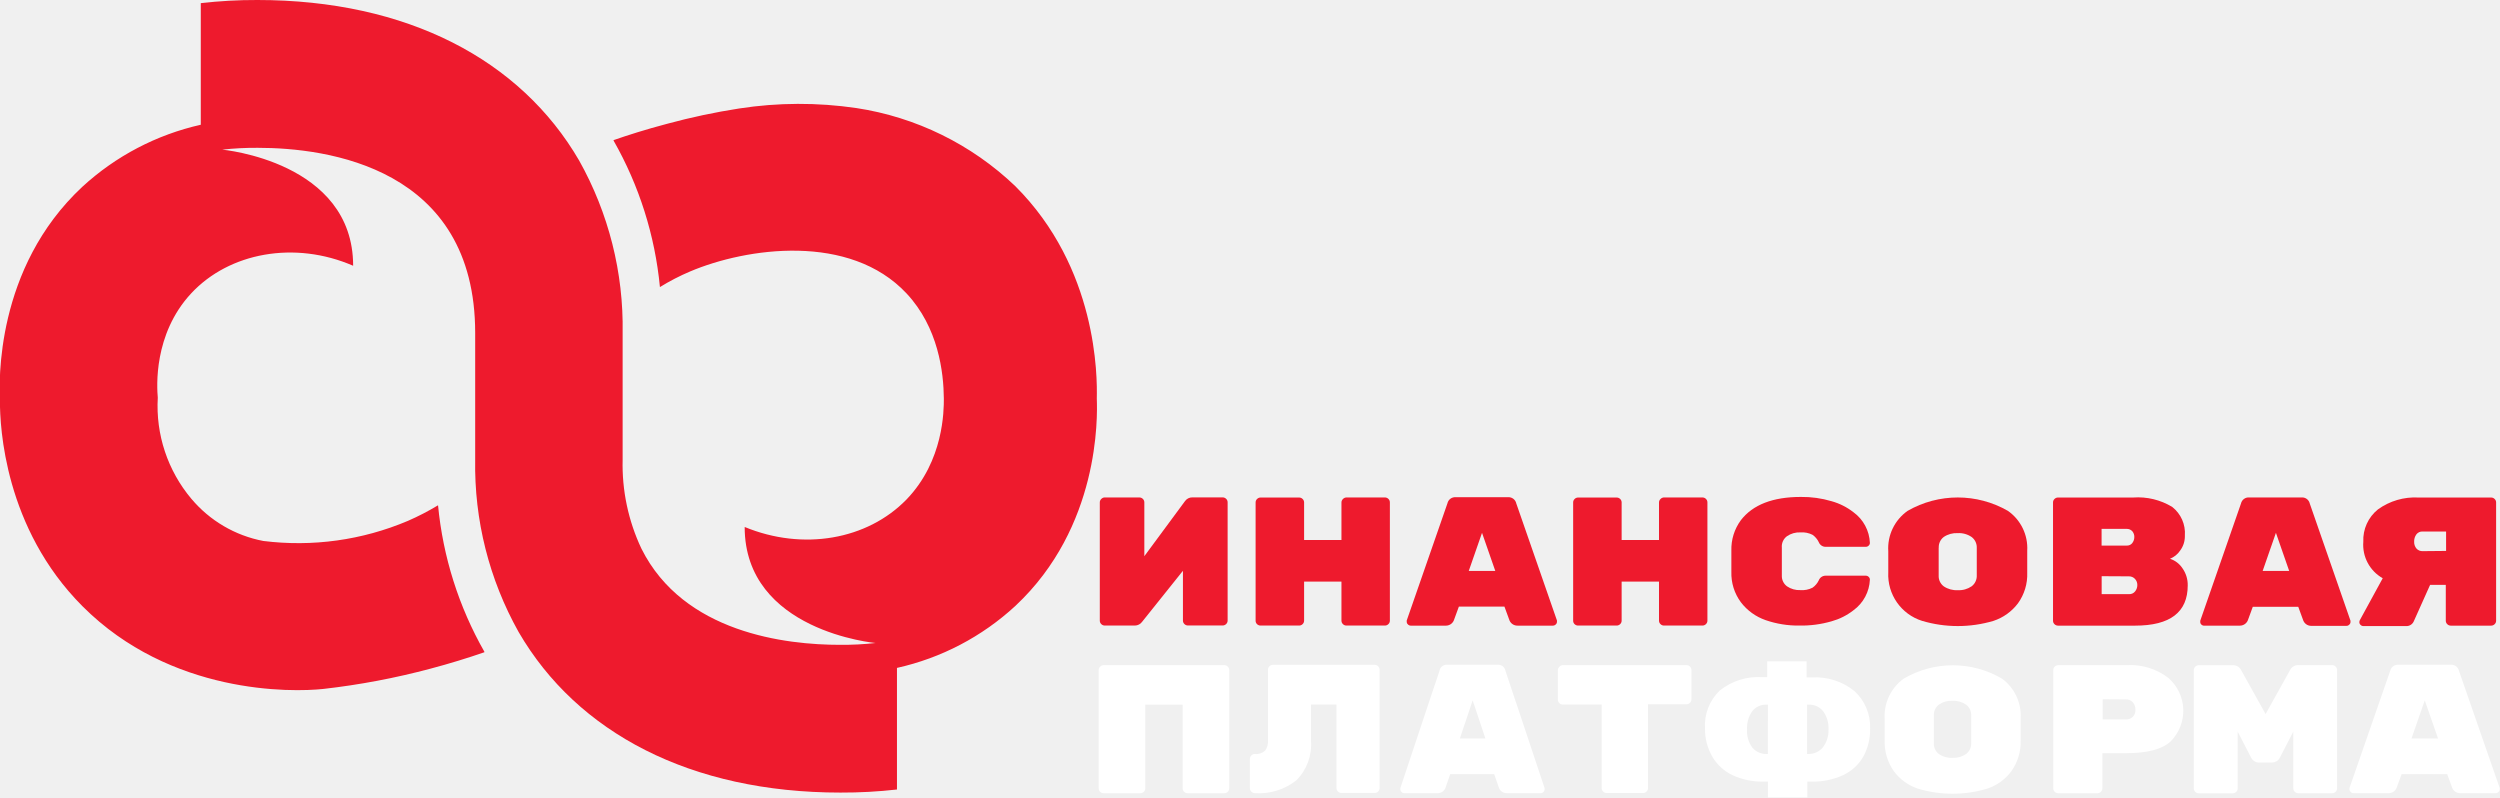
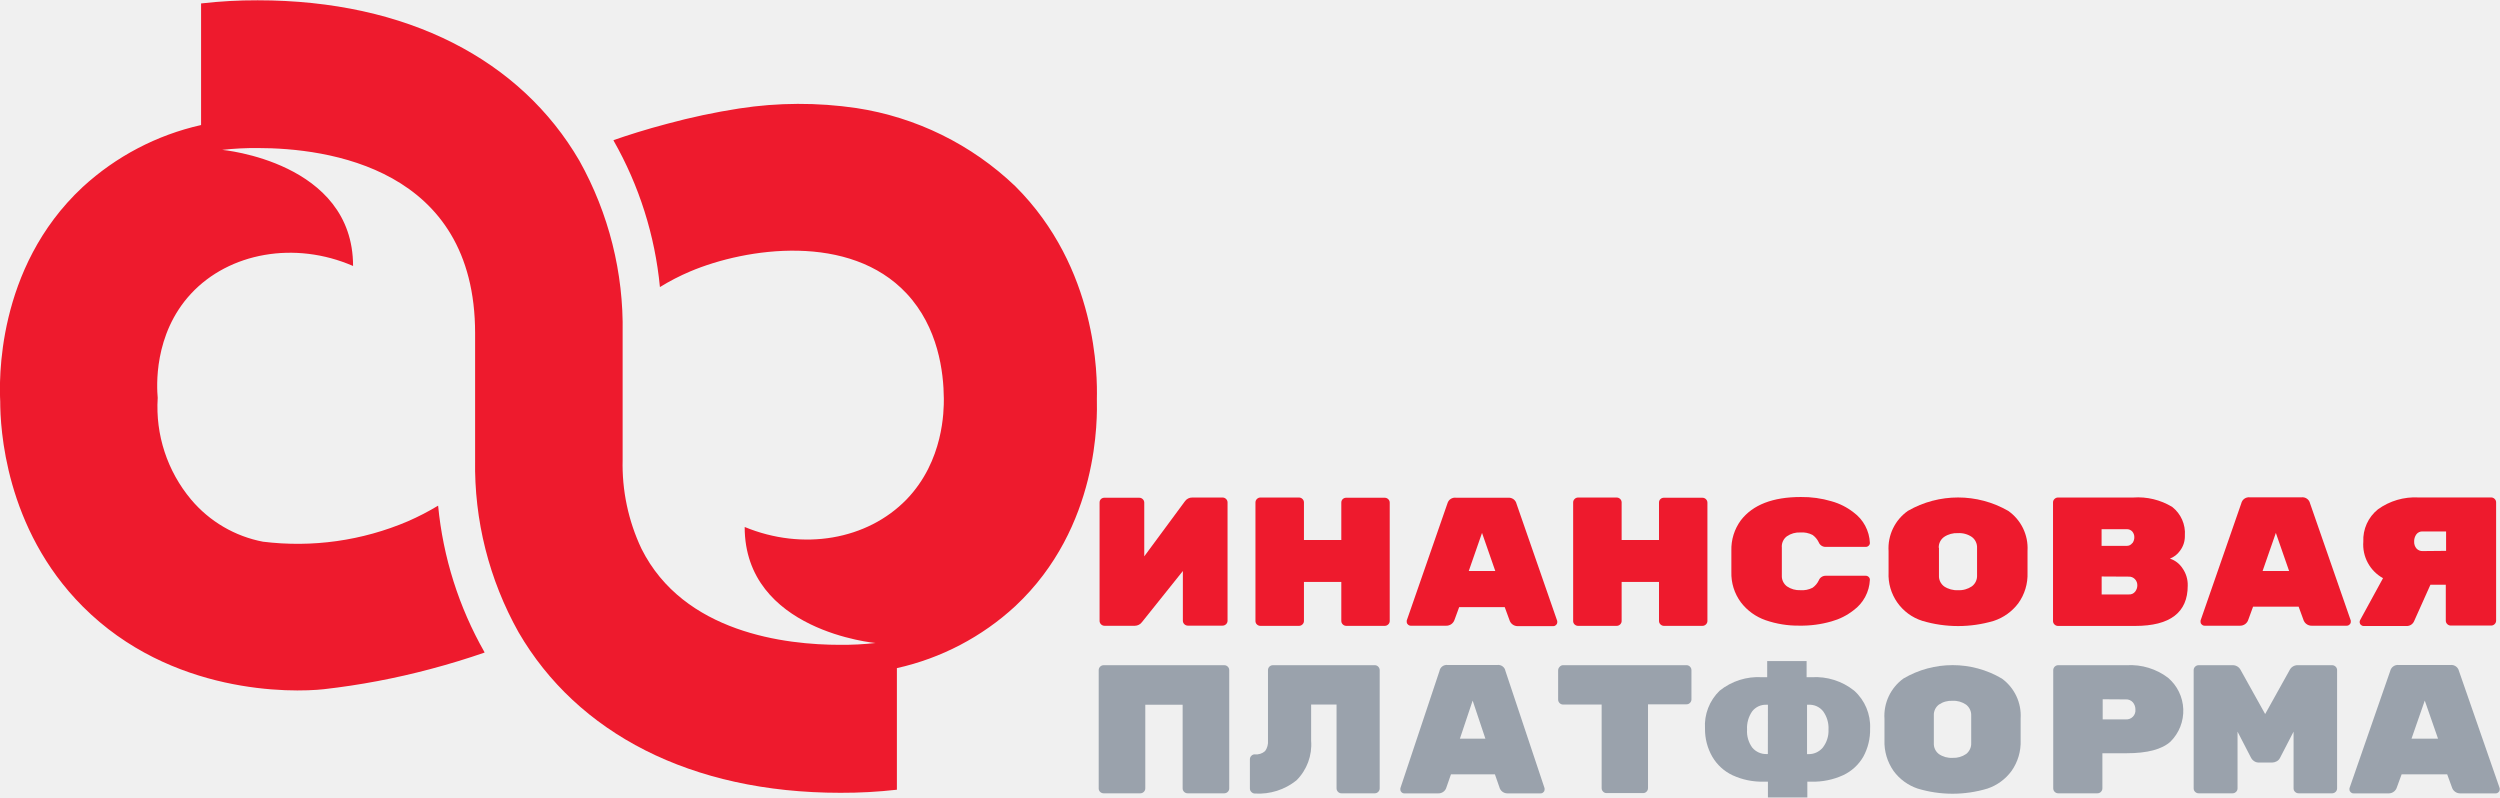
<svg xmlns="http://www.w3.org/2000/svg" width="341.29" height="108.87">
  <defs>
-     <style>.cls-1{fill:#fff;}.cls-2{fill:#ee1a2d;}</style>
+     <style>.cls-1{fill:#9aa2ac;}.cls-2{fill:#ee1a2d;}</style>
  </defs>
  <g>
    <rect fill="none" id="canvas_background" height="402" width="582" y="-1" x="-1" />
  </g>
  <g>
-     <path id="svg_1" d="m150.66,90.8l16.47,0a0.67,0.67 0 0 1 0.48,0.2a0.64,0.64 0 0 1 0.2,0.47l0,16.15a0.64,0.64 0 0 1 -0.2,0.47a0.67,0.67 0 0 1 -0.48,0.2l-5,0a0.67,0.67 0 0 1 -0.48,-0.2a0.64,0.64 0 0 1 -0.2,-0.47l0,-11.42l-5.1,0l0,11.42a0.64,0.64 0 0 1 -0.2,0.47a0.67,0.67 0 0 1 -0.48,0.2l-5,0a0.69,0.69 0 0 1 -0.48,-0.19a0.63,0.63 0 0 1 -0.2,-0.49l0,-16.13a0.64,0.64 0 0 1 0.2,-0.47a0.67,0.67 0 0 1 0.47,-0.21z" class="cls-1" />
-     <path id="svg_2" d="m171.32,108.28a0.67,0.67 0 0 1 -0.48,-0.2a0.64,0.64 0 0 1 -0.21,-0.48l0,-4a0.66,0.66 0 0 1 0.2,-0.47a0.63,0.63 0 0 1 0.46,-0.2a1.81,1.81 0 0 0 1.42,-0.45a2.17,2.17 0 0 0 0.39,-1.44l0,-9.62a0.67,0.67 0 0 1 0.66,-0.66l13.92,0a0.63,0.63 0 0 1 0.46,0.2a0.66,0.66 0 0 1 0.2,0.47l0,16.15a0.65,0.65 0 0 1 -0.2,0.47a0.63,0.63 0 0 1 -0.46,0.2l-4.56,0a0.63,0.63 0 0 1 -0.47,-0.2a0.65,0.65 0 0 1 -0.2,-0.47l0,-11.4l-3.48,0l0,4.93a6.88,6.88 0 0 1 -2,5.42a8.23,8.23 0 0 1 -5.65,1.75z" class="cls-1" />
-     <path id="svg_3" d="m196.34,108.28l-4.63,0a0.51,0.51 0 0 1 -0.38,-0.16a0.46,0.46 0 0 1 -0.16,-0.31a0.77,0.77 0 0 1 0,-0.23l5.34,-16a1,1 0 0 1 1.1,-0.83l6.81,0a1,1 0 0 1 1.1,0.83l5.34,16a0.77,0.77 0 0 1 0,0.23a0.46,0.46 0 0 1 -0.16,0.31a0.51,0.51 0 0 1 -0.38,0.16l-4.63,0a1.13,1.13 0 0 1 -1.1,-0.85l-0.61,-1.75l-6,0l-0.61,1.75a1.13,1.13 0 0 1 -1.03,0.85zm6.44,-7.47l-1.74,-5.2l-1.74,5.2l3.48,0z" class="cls-1" />
-     <path id="svg_4" d="m213.34,90.8l16.91,0a0.63,0.63 0 0 1 0.46,0.2a0.66,0.66 0 0 1 0.2,0.47l0,4a0.65,0.65 0 0 1 -0.2,0.47a0.63,0.63 0 0 1 -0.46,0.2l-5.27,0l0,11.45a0.65,0.65 0 0 1 -0.2,0.47a0.63,0.63 0 0 1 -0.47,0.2l-5,0a0.63,0.63 0 0 1 -0.46,-0.2a0.65,0.65 0 0 1 -0.2,-0.47l0,-11.41l-5.31,0a0.63,0.63 0 0 1 -0.47,-0.2a0.65,0.65 0 0 1 -0.2,-0.47l0,-4a0.66,0.66 0 0 1 0.2,-0.47a0.63,0.63 0 0 1 0.47,-0.24z" class="cls-1" />
-     <path id="svg_5" d="m255.3,99.45a7.62,7.62 0 0 1 -0.94,3.86a6.21,6.21 0 0 1 -2.75,2.51a9.78,9.78 0 0 1 -4.32,0.88l-0.56,0l0,2.16l-5.38,0l0,-2.16l-0.56,0a9.58,9.58 0 0 1 -4.28,-0.88a6.32,6.32 0 0 1 -2.75,-2.52a7.51,7.51 0 0 1 -1,-3.84a6.6,6.6 0 0 1 2,-5.18a8.41,8.41 0 0 1 5.81,-1.84l0.68,0l0,-2.16l5.38,0l0,2.2l0.7,0a8.44,8.44 0 0 1 5.8,1.84a6.57,6.57 0 0 1 2.17,5.13zm-13.95,-3.25l-0.2,0a2.34,2.34 0 0 0 -1.95,0.9a4,4 0 0 0 -0.7,2.5a3.75,3.75 0 0 0 0.72,2.46a2.47,2.47 0 0 0 2,0.87l0.12,0l0.01,-6.73zm8.27,3.39a3.91,3.91 0 0 0 -0.72,-2.48a2.36,2.36 0 0 0 -2,-0.91l-0.21,0l0,6.73l0.14,0a2.48,2.48 0 0 0 2,-0.88a3.74,3.74 0 0 0 0.79,-2.45l0,-0.01z" class="cls-1" />
-     <path id="svg_6" d="m275.85,98.07l0,3a6.84,6.84 0 0 1 -1.25,4.19a6.75,6.75 0 0 1 -3.27,2.39a16.48,16.48 0 0 1 -9.55,0a6.75,6.75 0 0 1 -3.24,-2.37a6.91,6.91 0 0 1 -1.25,-4.24l0,-2.88a6.3,6.3 0 0 1 2.59,-5.51a13.24,13.24 0 0 1 13.43,0a6.25,6.25 0 0 1 2.54,5.42zm-11.85,-0.4l0,3.78a1.75,1.75 0 0 0 0.69,1.49a3,3 0 0 0 1.86,0.52a3,3 0 0 0 1.86,-0.53a1.79,1.79 0 0 0 0.69,-1.5l0,-3.73a1.79,1.79 0 0 0 -0.69,-1.5a3,3 0 0 0 -1.86,-0.53a3,3 0 0 0 -1.86,0.52a1.75,1.75 0 0 0 -0.69,1.47l0,0.01z" class="cls-1" />
-     <path id="svg_7" d="m281,90.8l9.35,0a8.53,8.53 0 0 1 5.63,1.72a5.93,5.93 0 0 1 0.33,8.71q-1.75,1.59 -6,1.59l-3.3,0l0,4.8a0.68,0.68 0 0 1 -0.67,0.67l-5.37,0a0.68,0.68 0 0 1 -0.67,-0.67l0,-16.14a0.68,0.68 0 0 1 0.67,-0.67l0.03,-0.01zm6.05,4.66l0,2.75l3.17,0a1.23,1.23 0 0 0 1.3,-1.33a1.5,1.5 0 0 0 -0.35,-1a1.2,1.2 0 0 0 -1,-0.4l-3.12,-0.02z" class="cls-1" />
-     <path id="svg_8" d="m313.7,90.8l4.67,0a0.67,0.67 0 0 1 0.48,0.2a0.64,0.64 0 0 1 0.2,0.47l0,16.15a0.64,0.64 0 0 1 -0.2,0.47a0.67,0.67 0 0 1 -0.48,0.2l-4.62,0a0.67,0.67 0 0 1 -0.48,-0.2a0.64,0.64 0 0 1 -0.2,-0.47l0,-7.74l-1.86,3.6a1.06,1.06 0 0 1 -0.46,0.46a1.29,1.29 0 0 1 -0.61,0.16l-1.73,0a1.11,1.11 0 0 1 -0.71,-0.22a1.19,1.19 0 0 1 -0.36,-0.4l-1.86,-3.6l0,7.75a0.64,0.64 0 0 1 -0.2,0.47a0.67,0.67 0 0 1 -0.48,0.2l-4.62,0a0.67,0.67 0 0 1 -0.49,-0.2a0.64,0.64 0 0 1 -0.2,-0.47l0,-16.15a0.64,0.64 0 0 1 0.2,-0.47a0.67,0.67 0 0 1 0.49,-0.2l4.67,0a1.2,1.2 0 0 1 1.1,0.67l3.34,6l3.34,-6a1.2,1.2 0 0 1 1.07,-0.68z" class="cls-1" />
-     <path id="svg_9" d="m326.12,108.28l-4.82,0a0.54,0.54 0 0 1 -0.39,-0.16a0.45,0.45 0 0 1 -0.17,-0.31a0.73,0.73 0 0 1 0,-0.23l5.56,-16a1.07,1.07 0 0 1 1.15,-0.83l7.09,0a1.07,1.07 0 0 1 1.15,0.83l5.56,16a0.76,0.76 0 0 1 0,0.23a0.46,0.46 0 0 1 -0.17,0.31a0.54,0.54 0 0 1 -0.39,0.16l-4.82,0a1.17,1.17 0 0 1 -1.15,-0.85l-0.64,-1.75l-6.22,0l-0.64,1.75a1.17,1.17 0 0 1 -1.1,0.85zm6.71,-7.47l-1.81,-5.2l-1.81,5.2l3.62,0z" class="cls-1" />
-     <path id="svg_10" d="m150.76,67.91l4.78,0a0.67,0.67 0 0 1 0.48,0.2a0.64,0.64 0 0 1 0.2,0.47l0,7.35l5.56,-7.53a1.2,1.2 0 0 1 1,-0.5l4.13,0a0.67,0.67 0 0 1 0.48,0.2a0.64,0.64 0 0 1 0.2,0.47l0,16.15a0.64,0.64 0 0 1 -0.2,0.47a0.67,0.67 0 0 1 -0.48,0.2l-4.74,0a0.67,0.67 0 0 1 -0.48,-0.2a0.64,0.64 0 0 1 -0.2,-0.47l0,-6.8l-5.56,6.95a1.24,1.24 0 0 1 -1,0.53l-4.11,0a0.67,0.67 0 0 1 -0.48,-0.2a0.64,0.64 0 0 1 -0.2,-0.47l0,-16.14a0.64,0.64 0 0 1 0.2,-0.47a0.67,0.67 0 0 1 0.42,-0.21z" class="cls-2" />
-     <path id="svg_11" d="m183.81,67.91l5.25,0a0.67,0.67 0 0 1 0.48,0.2a0.64,0.64 0 0 1 0.2,0.47l0,16.15a0.64,0.64 0 0 1 -0.2,0.47a0.67,0.67 0 0 1 -0.48,0.2l-5.25,0a0.67,0.67 0 0 1 -0.48,-0.2a0.64,0.64 0 0 1 -0.2,-0.47l0,-5.33l-5.1,0l0,5.33a0.64,0.64 0 0 1 -0.2,0.47a0.67,0.67 0 0 1 -0.49,0.2l-5.25,0a0.69,0.69 0 0 1 -0.48,-0.19a0.63,0.63 0 0 1 -0.2,-0.49l0,-16.13a0.64,0.64 0 0 1 0.2,-0.47a0.67,0.67 0 0 1 0.48,-0.2l5.25,0a0.67,0.67 0 0 1 0.49,0.2a0.64,0.64 0 0 1 0.2,0.47l0,5.13l5.1,0l0,-5.12a0.64,0.64 0 0 1 0.2,-0.47a0.67,0.67 0 0 1 0.48,-0.22z" class="cls-2" />
-     <path id="svg_12" d="m197.42,85.41l-4.82,0a0.54,0.54 0 0 1 -0.39,-0.16a0.45,0.45 0 0 1 -0.17,-0.31a0.73,0.73 0 0 1 0,-0.23l5.56,-16a1.07,1.07 0 0 1 1.15,-0.83l7.09,0a1.07,1.07 0 0 1 1.15,0.83l5.56,16a0.76,0.76 0 0 1 0,0.23a0.46,0.46 0 0 1 -0.17,0.31a0.54,0.54 0 0 1 -0.39,0.16l-4.82,0a1.17,1.17 0 0 1 -1.15,-0.85l-0.64,-1.75l-6.22,0l-0.64,1.75a1.17,1.17 0 0 1 -1.1,0.85zm6.71,-7.47l-1.81,-5.2l-1.81,5.2l3.62,0z" class="cls-2" />
-     <path id="svg_13" d="m227.16,67.91l5.25,0a0.67,0.67 0 0 1 0.48,0.2a0.64,0.64 0 0 1 0.2,0.47l0,16.15a0.64,0.64 0 0 1 -0.2,0.47a0.67,0.67 0 0 1 -0.48,0.2l-5.25,0a0.67,0.67 0 0 1 -0.48,-0.2a0.64,0.64 0 0 1 -0.2,-0.47l0,-5.33l-5.1,0l0,5.33a0.64,0.64 0 0 1 -0.2,0.47a0.67,0.67 0 0 1 -0.49,0.2l-5.25,0a0.69,0.69 0 0 1 -0.48,-0.19a0.63,0.63 0 0 1 -0.2,-0.49l0,-16.13a0.64,0.64 0 0 1 0.2,-0.47a0.67,0.67 0 0 1 0.48,-0.2l5.25,0a0.67,0.67 0 0 1 0.49,0.2a0.64,0.64 0 0 1 0.2,0.47l0,5.13l5.1,0l0,-5.12a0.64,0.64 0 0 1 0.2,-0.47a0.67,0.67 0 0 1 0.48,-0.22z" class="cls-2" />
-     <path id="svg_14" d="m243.25,74.77l0,3.78a1.74,1.74 0 0 0 0.7,1.49a3,3 0 0 0 1.84,0.52a3.12,3.12 0 0 0 1.65,-0.33a2.58,2.58 0 0 0 0.85,-1a1,1 0 0 1 0.91,-0.64l5.51,0a0.55,0.55 0 0 1 0.39,0.16a0.51,0.51 0 0 1 0.17,0.38a5.45,5.45 0 0 1 -2.24,4.18a8.6,8.6 0 0 1 -3,1.51a14.87,14.87 0 0 1 -4.39,0.58a13.57,13.57 0 0 1 -4.6,-0.74a7.22,7.22 0 0 1 -3.38,-2.44a6.62,6.62 0 0 1 -1.3,-4.16l0,-2.88a6.67,6.67 0 0 1 1.3,-4.17q2.45,-3.17 8.19,-3.17a14.09,14.09 0 0 1 4.18,0.58a8.61,8.61 0 0 1 3,1.51a5.45,5.45 0 0 1 2.24,4.18a0.51,0.51 0 0 1 -0.17,0.38a0.55,0.55 0 0 1 -0.39,0.16l-5.51,0a1,1 0 0 1 -0.91,-0.64a2.58,2.58 0 0 0 -0.85,-1a3.13,3.13 0 0 0 -1.65,-0.33a3,3 0 0 0 -1.84,0.52a1.74,1.74 0 0 0 -0.7,1.57z" class="cls-2" />
-     <path id="svg_15" d="m276.75,75.18l0,3a6.74,6.74 0 0 1 -1.27,4.19a6.89,6.89 0 0 1 -3.34,2.39a17.13,17.13 0 0 1 -9.74,0a6.61,6.61 0 0 1 -4.62,-6.63l0,-2.88a6.25,6.25 0 0 1 2.64,-5.51a13.74,13.74 0 0 1 13.69,0a6.21,6.21 0 0 1 2.64,5.44zm-12.09,-0.4l0,3.78a1.74,1.74 0 0 0 0.7,1.49a3.12,3.12 0 0 0 1.9,0.52a3.07,3.07 0 0 0 1.9,-0.53a1.77,1.77 0 0 0 0.7,-1.5l0,-3.73a1.77,1.77 0 0 0 -0.7,-1.5a3.07,3.07 0 0 0 -1.9,-0.53a3.12,3.12 0 0 0 -1.9,0.52a1.74,1.74 0 0 0 -0.69,1.47l-0.01,0.01z" class="cls-2" />
-     <path id="svg_16" d="m298.66,79.91q0,5.5 -7.19,5.5l-10.51,0a0.67,0.67 0 0 1 -0.49,-0.2a0.64,0.64 0 0 1 -0.2,-0.47l0,-16.15a0.64,0.64 0 0 1 0.2,-0.47a0.67,0.67 0 0 1 0.49,-0.2l10.25,0a9,9 0 0 1 5.34,1.29a4.54,4.54 0 0 1 1.72,3.89l0,0.08a3.24,3.24 0 0 1 -0.66,2a3,3 0 0 1 -1.37,1.1a3.24,3.24 0 0 1 1.71,1.31a3.92,3.92 0 0 1 0.71,2.32zm-7.56,-5.79a1.33,1.33 0 0 0 0.27,-0.81a1.18,1.18 0 0 0 -0.27,-0.78a1,1 0 0 0 -0.78,-0.33l-3.42,0l0,2.28l3.42,0a0.91,0.91 0 0 0 0.78,-0.35l0,-0.01zm-4.19,4.54l0,2.45l3.7,0a1,1 0 0 0 0.88,-0.39a1.39,1.39 0 0 0 0.29,-0.86l0,0a1.19,1.19 0 0 0 -0.32,-0.83a1.1,1.1 0 0 0 -0.85,-0.35l-3.7,-0.02z" class="cls-2" />
-     <path id="svg_17" d="m305.8,85.41l-4.82,0a0.54,0.54 0 0 1 -0.44,-0.13a0.45,0.45 0 0 1 -0.17,-0.31a0.73,0.73 0 0 1 0,-0.23l5.56,-16a1.07,1.07 0 0 1 1.15,-0.83l7.09,0a1.07,1.07 0 0 1 1.15,0.83l5.56,16a0.76,0.76 0 0 1 0,0.23a0.46,0.46 0 0 1 -0.17,0.31a0.54,0.54 0 0 1 -0.39,0.16l-4.78,0a1.17,1.17 0 0 1 -1.15,-0.85l-0.64,-1.75l-6.21,0l-0.64,1.75a1.17,1.17 0 0 1 -1.1,0.82zm6.71,-7.47l-1.81,-5.2l-1.81,5.2l3.62,0z" class="cls-2" />
-     <path id="svg_18" d="m322.63,73.96a5.35,5.35 0 0 1 2,-4.42a8.64,8.64 0 0 1 5.53,-1.62l9.92,0a0.67,0.67 0 0 1 0.48,0.2a0.64,0.64 0 0 1 0.2,0.47l0,16.15a0.64,0.64 0 0 1 -0.2,0.47a0.67,0.67 0 0 1 -0.48,0.2l-5.51,0a0.67,0.67 0 0 1 -0.48,-0.2a0.64,0.64 0 0 1 -0.2,-0.47l0,-4.9l-2.14,0l-2.24,5a1.09,1.09 0 0 1 -1.07,0.63l-5.79,0a0.54,0.54 0 0 1 -0.39,-0.16a0.47,0.47 0 0 1 -0.17,-0.34a0.62,0.62 0 0 1 0.05,-0.28l3.14,-5.75a5.24,5.24 0 0 1 -2.65,-4.98zm11.3,1.25l0,-2.65l-3.19,0a1,1 0 0 0 -0.88,0.41a1.62,1.62 0 0 0 -0.29,1a1.36,1.36 0 0 0 0.31,0.91a1.07,1.07 0 0 0 0.87,0.36l3.18,-0.03z" class="cls-2" />
-     <path id="svg_19" d="m116.9,14.75a53.74,53.74 0 0 0 -16,0.06a90.78,90.78 0 0 0 -9.79,2.08c-3,0.79 -5.48,1.59 -7.35,2.24l0,0.06a50,50 0 0 1 6.33,20a30.35,30.35 0 0 1 4.12,-2.13c7.72,-3.27 21.8,-5.28 29.55,3c4.34,4.64 5.06,10.74 5.09,14.37c0,1.58 0,8.47 -5.09,13.75c-5.36,5.52 -14.15,7.05 -22.1,3.76l0,0c0,14.24 17.87,15.84 17.87,15.84a40.67,40.67 0 0 1 -4.84,0.25c-7.42,0 -21.37,-1.62 -27.12,-13.12a26.85,26.85 0 0 1 -2.57,-12.16c0,-1.88 0,-17.29 0,-17.29a46.52,46.52 0 0 0 -5.94,-23.55c-8,-13.76 -23.49,-21.91 -43.93,-21.91a66,66 0 0 0 -7.72,0.43l0,16.6a35.35,35.35 0 0 0 -16.17,8.47c-11.9,11.09 -11.37,26.73 -11.25,29.26c0,3.52 0.62,17.33 11.27,28c12.05,12.08 28.57,11.76 32.89,11.29a100.52,100.52 0 0 0 14.63,-2.77c2.61,-0.69 5.06,-1.45 7.35,-2.24l0,-0.06a50,50 0 0 1 -6.33,-20a35.31,35.31 0 0 1 -4.12,2.13a38.37,38.37 0 0 1 -19.74,2.74a17,17 0 0 1 -9.81,-5.75a19.67,19.67 0 0 1 -4.59,-13.82c-0.12,-1.36 -0.63,-8.65 4.56,-14.23s14.14,-7.23 22.11,-3.77c0,-14.24 -17.87,-15.85 -17.87,-15.85a41.14,41.14 0 0 1 4.84,-0.25c9.5,0 29.69,2.66 29.69,25.28l0,17.29a46.48,46.48 0 0 0 5.93,23.53c8,13.77 23.5,21.92 43.94,21.92a66.67,66.67 0 0 0 7.71,-0.42l0,-16.6a35.07,35.07 0 0 0 16.16,-8.46c11.53,-10.78 11.22,-25.79 11.12,-28.32c0.07,-3 0.1,-17.8 -11.14,-29a40.12,40.12 0 0 0 -21.69,-10.65z" class="cls-2" />
+     <path id="svg_1" d="m150.66,90.81l16.47,0a0.67,0.67 0 0 1 0.48,0.2a0.64,0.64 0 0 1 0.2,0.47l0,16.15a0.64,0.64 0 0 1 -0.2,0.47a0.67,0.67 0 0 1 -0.48,0.2l-5,0a0.67,0.67 0 0 1 -0.48,-0.2a0.64,0.64 0 0 1 -0.2,-0.47l0,-11.42l-5.1,0l0,11.42a0.64,0.64 0 0 1 -0.2,0.47a0.67,0.67 0 0 1 -0.48,0.2l-5,0a0.69,0.69 0 0 1 -0.48,-0.19a0.63,0.63 0 0 1 -0.2,-0.49l0,-16.14a0.64,0.64 0 0 1 0.2,-0.47a0.67,0.67 0 0 1 0.47,-0.2z" class="cls-1" />
+     <path id="svg_2" d="m171.32,108.33a0.67,0.67 0 0 1 -0.48,-0.2a0.64,0.64 0 0 1 -0.21,-0.48l0,-4a0.66,0.66 0 0 1 0.2,-0.47a0.63,0.63 0 0 1 0.46,-0.2a1.81,1.81 0 0 0 1.42,-0.45a2.17,2.17 0 0 0 0.39,-1.44l0,-9.62a0.67,0.67 0 0 1 0.66,-0.66l13.93,0a0.63,0.63 0 0 1 0.46,0.2a0.66,0.66 0 0 1 0.2,0.47l0,16.15a0.65,0.65 0 0 1 -0.2,0.47a0.63,0.63 0 0 1 -0.46,0.2l-4.56,0a0.63,0.63 0 0 1 -0.47,-0.2a0.65,0.65 0 0 1 -0.2,-0.47l0,-11.45l-3.47,0l0,4.93a6.88,6.88 0 0 1 -2,5.42a8.23,8.23 0 0 1 -5.67,1.8z" class="cls-1" />
+     <path id="svg_3" d="m196.34,108.31l-4.63,0a0.51,0.51 0 0 1 -0.38,-0.16a0.46,0.46 0 0 1 -0.16,-0.31a0.77,0.77 0 0 1 0,-0.23l5.34,-16a1,1 0 0 1 1.1,-0.83l6.81,0a1,1 0 0 1 1.1,0.83l5.34,16a0.77,0.77 0 0 1 0,0.23a0.46,0.46 0 0 1 -0.16,0.31a0.51,0.51 0 0 1 -0.38,0.16l-4.53,0a1.13,1.13 0 0 1 -1.1,-0.85l-0.61,-1.75l-6,0l-0.61,1.75a1.13,1.13 0 0 1 -1.13,0.85zm6.44,-7.47l-1.74,-5.2l-1.74,5.2l3.48,0z" class="cls-1" />
+     <path id="svg_4" d="m213.34,90.81l16.91,0a0.63,0.63 0 0 1 0.46,0.2a0.66,0.66 0 0 1 0.2,0.47l0,4a0.65,0.65 0 0 1 -0.2,0.47a0.63,0.63 0 0 1 -0.46,0.2l-5.27,0l0,11.45a0.65,0.65 0 0 1 -0.2,0.47a0.63,0.63 0 0 1 -0.47,0.2l-5,0a0.63,0.63 0 0 1 -0.46,-0.2a0.65,0.65 0 0 1 -0.2,-0.47l0,-11.42l-5.27,0a0.63,0.63 0 0 1 -0.47,-0.2a0.65,0.65 0 0 1 -0.2,-0.47l0,-4a0.66,0.66 0 0 1 0.2,-0.47a0.63,0.63 0 0 1 0.43,-0.23z" class="cls-1" />
+     <path id="svg_5" d="m255.3,99.46a7.62,7.62 0 0 1 -0.94,3.86a6.21,6.21 0 0 1 -2.75,2.51a9.78,9.78 0 0 1 -4.32,0.88l-0.56,0l0,2.16l-5.38,0l0,-2.16l-0.56,0a9.58,9.58 0 0 1 -4.28,-0.88a6.32,6.32 0 0 1 -2.75,-2.52a7.51,7.51 0 0 1 -1,-3.84a6.6,6.6 0 0 1 2,-5.18a8.41,8.41 0 0 1 5.81,-1.84l0.68,0l0,-2.2l5.38,0l0,2.2l0.7,0a8.44,8.44 0 0 1 5.8,1.84a6.57,6.57 0 0 1 2.17,5.17zm-13.95,-3.25l-0.2,0a2.34,2.34 0 0 0 -1.95,0.9a4,4 0 0 0 -0.7,2.5a3.75,3.75 0 0 0 0.72,2.46a2.47,2.47 0 0 0 2,0.87l0.12,0l0.01,-6.73zm8.27,3.39a3.91,3.91 0 0 0 -0.72,-2.48a2.36,2.36 0 0 0 -2,-0.91l-0.21,0l0,6.74l0.14,0a2.48,2.48 0 0 0 2,-0.88a3.74,3.74 0 0 0 0.79,-2.47z" class="cls-1" />
+     <path id="svg_6" d="m275.85,98.07l0,3a6.84,6.84 0 0 1 -1.25,4.19a6.75,6.75 0 0 1 -3.27,2.39a16.48,16.48 0 0 1 -9.55,0a6.75,6.75 0 0 1 -3.27,-2.39a6.91,6.91 0 0 1 -1.25,-4.24l0,-2.88a6.3,6.3 0 0 1 2.59,-5.51a13.24,13.24 0 0 1 13.43,0a6.25,6.25 0 0 1 2.57,5.44zm-11.85,-0.4l0,3.78a1.75,1.75 0 0 0 0.69,1.49a3,3 0 0 0 1.86,0.52a3,3 0 0 0 1.86,-0.53a1.79,1.79 0 0 0 0.69,-1.5l0,-3.73a1.79,1.79 0 0 0 -0.69,-1.5a3,3 0 0 0 -1.86,-0.53a3,3 0 0 0 -1.86,0.52a1.75,1.75 0 0 0 -0.69,1.48z" class="cls-1" />
+     <path id="svg_7" d="m281,90.81l9.35,0a8.53,8.53 0 0 1 5.63,1.72a5.93,5.93 0 0 1 0.33,8.71q-1.75,1.59 -6,1.59l-3.3,0l0,4.8a0.68,0.68 0 0 1 -0.67,0.67l-5.37,0a0.68,0.68 0 0 1 -0.67,-0.67l0,-16.15a0.68,0.68 0 0 1 0.67,-0.67l0.03,0zm6.05,4.65l0,2.75l3.17,0a1.23,1.23 0 0 0 1.3,-1.33a1.5,1.5 0 0 0 -0.35,-1a1.2,1.2 0 0 0 -1,-0.4l-3.12,-0.02z" class="cls-1" />
+     <path id="svg_8" d="m313.7,90.81l4.67,0a0.67,0.67 0 0 1 0.48,0.2a0.64,0.64 0 0 1 0.2,0.47l0,16.15a0.64,0.64 0 0 1 -0.2,0.47a0.67,0.67 0 0 1 -0.48,0.2l-4.58,0a0.67,0.67 0 0 1 -0.48,-0.2a0.64,0.64 0 0 1 -0.2,-0.47l0,-7.75l-1.86,3.6a1.06,1.06 0 0 1 -0.46,0.46a1.29,1.29 0 0 1 -0.61,0.16l-1.79,0a1.11,1.11 0 0 1 -0.71,-0.22a1.19,1.19 0 0 1 -0.36,-0.4l-1.86,-3.6l0,7.75a0.64,0.64 0 0 1 -0.2,0.47a0.67,0.67 0 0 1 -0.48,0.2l-4.62,0a0.67,0.67 0 0 1 -0.49,-0.2a0.64,0.64 0 0 1 -0.2,-0.47l0,-16.15a0.64,0.64 0 0 1 0.2,-0.47a0.67,0.67 0 0 1 0.49,-0.2l4.63,0a1.2,1.2 0 0 1 1.1,0.67l3.34,6l3.34,-6a1.2,1.2 0 0 1 1.13,-0.67z" class="cls-1" />
+     <path id="svg_9" d="m326.12,108.31l-4.82,0a0.54,0.54 0 0 1 -0.39,-0.16a0.45,0.45 0 0 1 -0.17,-0.31a0.73,0.73 0 0 1 0,-0.23l5.56,-16a1.07,1.07 0 0 1 1.15,-0.83l7.09,0a1.07,1.07 0 0 1 1.15,0.83l5.56,16a0.76,0.76 0 0 1 0,0.23a0.46,0.46 0 0 1 -0.17,0.31a0.54,0.54 0 0 1 -0.39,0.16l-4.82,0a1.17,1.17 0 0 1 -1.15,-0.85l-0.64,-1.75l-6.22,0l-0.64,1.75a1.17,1.17 0 0 1 -1.1,0.85zm6.71,-7.47l-1.81,-5.2l-1.81,5.2l3.62,0z" class="cls-1" />
+     <path id="svg_10" d="m150.79,67.95l4.74,0a0.67,0.67 0 0 1 0.48,0.2a0.64,0.64 0 0 1 0.2,0.47l0,7.33l5.56,-7.53a1.2,1.2 0 0 1 1,-0.5l4.13,0a0.67,0.67 0 0 1 0.48,0.2a0.64,0.64 0 0 1 0.2,0.47l0,16.15a0.64,0.64 0 0 1 -0.2,0.47a0.67,0.67 0 0 1 -0.48,0.2l-4.74,0a0.67,0.67 0 0 1 -0.48,-0.2a0.64,0.64 0 0 1 -0.2,-0.47l0,-6.79l-5.56,6.95a1.24,1.24 0 0 1 -1,0.53l-4.13,0a0.67,0.67 0 0 1 -0.48,-0.2a0.64,0.64 0 0 1 -0.2,-0.47l0,-16.17a0.64,0.64 0 0 1 0.2,-0.47a0.67,0.67 0 0 1 0.48,-0.17z" class="cls-2" />
+     <path id="svg_11" d="m183.79,67.95l5.25,0a0.67,0.67 0 0 1 0.48,0.2a0.64,0.64 0 0 1 0.2,0.47l0,16.15a0.64,0.64 0 0 1 -0.2,0.47a0.67,0.67 0 0 1 -0.48,0.2l-5.25,0a0.67,0.67 0 0 1 -0.48,-0.2a0.64,0.64 0 0 1 -0.2,-0.47l0,-5.33l-5.1,0l0,5.33a0.64,0.64 0 0 1 -0.2,0.47a0.67,0.67 0 0 1 -0.49,0.2l-5.25,0a0.69,0.69 0 0 1 -0.48,-0.19a0.63,0.63 0 0 1 -0.2,-0.49l0,-16.17a0.64,0.64 0 0 1 0.2,-0.47a0.67,0.67 0 0 1 0.48,-0.2l5.25,0a0.67,0.67 0 0 1 0.49,0.2a0.64,0.64 0 0 1 0.2,0.47l0,5.13l5.1,0l0,-5.12a0.64,0.64 0 0 1 0.2,-0.47a0.67,0.67 0 0 1 0.48,-0.18z" class="cls-2" />
+     <path id="svg_12" d="m197.42,85.42l-4.82,0a0.54,0.54 0 0 1 -0.39,-0.16a0.45,0.45 0 0 1 -0.17,-0.31a0.73,0.73 0 0 1 0,-0.23l5.56,-16a1.07,1.07 0 0 1 1.19,-0.77l7.09,0a1.07,1.07 0 0 1 1.15,0.83l5.56,16a0.76,0.76 0 0 1 0,0.23a0.46,0.46 0 0 1 -0.17,0.31a0.54,0.54 0 0 1 -0.39,0.16l-4.82,0a1.17,1.17 0 0 1 -1.15,-0.85l-0.64,-1.75l-6.22,0l-0.64,1.75a1.17,1.17 0 0 1 -1.14,0.79zm6.71,-7.47l-1.81,-5.2l-1.81,5.2l3.62,0z" class="cls-2" />
+     <path id="svg_13" d="m227.16,67.95l5.25,0a0.67,0.67 0 0 1 0.48,0.2a0.64,0.64 0 0 1 0.2,0.47l0,16.15a0.64,0.64 0 0 1 -0.2,0.47a0.67,0.67 0 0 1 -0.48,0.2l-5.25,0a0.67,0.67 0 0 1 -0.48,-0.2a0.64,0.64 0 0 1 -0.2,-0.47l0,-5.33l-5.1,0l0,5.33a0.64,0.64 0 0 1 -0.2,0.47a0.67,0.67 0 0 1 -0.49,0.2l-5.25,0a0.69,0.69 0 0 1 -0.48,-0.19a0.63,0.63 0 0 1 -0.2,-0.49l0,-16.17a0.64,0.64 0 0 1 0.2,-0.47a0.67,0.67 0 0 1 0.48,-0.2l5.25,0a0.67,0.67 0 0 1 0.49,0.2a0.64,0.64 0 0 1 0.2,0.47l0,5.13l5.1,0l0,-5.12a0.64,0.64 0 0 1 0.2,-0.47a0.67,0.67 0 0 1 0.48,-0.18z" class="cls-2" />
+     <path id="svg_14" d="m243.25,74.78l0,3.78a1.74,1.74 0 0 0 0.7,1.49a3,3 0 0 0 1.84,0.52a3.12,3.12 0 0 0 1.65,-0.33a2.58,2.58 0 0 0 0.85,-1a1,1 0 0 1 0.91,-0.64l5.51,0a0.55,0.55 0 0 1 0.39,0.16a0.51,0.51 0 0 1 0.17,0.38a5.45,5.45 0 0 1 -2.24,4.18a8.6,8.6 0 0 1 -3,1.51a14.87,14.87 0 0 1 -4.39,0.58a13.57,13.57 0 0 1 -4.6,-0.74a7.22,7.22 0 0 1 -3.38,-2.44a6.62,6.62 0 0 1 -1.3,-4.16l0,-2.88a6.67,6.67 0 0 1 1.3,-4.17q2.45,-3.17 8.19,-3.17a14.09,14.09 0 0 1 4.18,0.58a8.61,8.61 0 0 1 3,1.51a5.45,5.45 0 0 1 2.24,4.18a0.51,0.51 0 0 1 -0.17,0.38a0.55,0.55 0 0 1 -0.39,0.16l-5.52,0a1,1 0 0 1 -0.91,-0.64a2.58,2.58 0 0 0 -0.85,-1a3.13,3.13 0 0 0 -1.65,-0.33a3,3 0 0 0 -1.84,0.52a1.74,1.74 0 0 0 -0.69,1.57z" class="cls-2" />
+     <path id="svg_15" d="m276.79,75.18l0,3a6.74,6.74 0 0 1 -1.27,4.19a6.89,6.89 0 0 1 -3.34,2.39a17.13,17.13 0 0 1 -9.74,0a6.61,6.61 0 0 1 -4.62,-6.63l0,-2.88a6.25,6.25 0 0 1 2.64,-5.51a13.74,13.74 0 0 1 13.69,0a6.21,6.21 0 0 1 2.64,5.44zm-12.09,-0.4l0,3.78a1.74,1.74 0 0 0 0.7,1.49a3.12,3.12 0 0 0 1.9,0.52a3.07,3.07 0 0 0 1.9,-0.53a1.77,1.77 0 0 0 0.7,-1.5l0,-3.73a1.77,1.77 0 0 0 -0.7,-1.5a3.07,3.07 0 0 0 -1.9,-0.53a3.12,3.12 0 0 0 -1.9,0.52a1.74,1.74 0 0 0 -0.73,1.48l0.03,0z" class="cls-2" />
+     <path id="svg_16" d="m298.66,79.95q0,5.5 -7.19,5.5l-10.51,0a0.67,0.67 0 0 1 -0.49,-0.2a0.64,0.64 0 0 1 -0.2,-0.47l0,-16.19a0.64,0.64 0 0 1 0.2,-0.47a0.67,0.67 0 0 1 0.49,-0.2l10.25,0a9,9 0 0 1 5.34,1.29a4.54,4.54 0 0 1 1.72,3.89l0,0.08a3.24,3.24 0 0 1 -0.66,2a3,3 0 0 1 -1.38,1.08a3.24,3.24 0 0 1 1.71,1.31a3.92,3.92 0 0 1 0.72,2.38zm-7.56,-5.79a1.33,1.33 0 0 0 0.27,-0.81a1.18,1.18 0 0 0 -0.27,-0.78a1,1 0 0 0 -0.78,-0.33l-3.42,0l0,2.28l3.42,0a0.91,0.91 0 0 0 0.78,-0.39l0,0.03zm-4.19,4.54l0,2.45l3.7,0a1,1 0 0 0 0.88,-0.39a1.39,1.39 0 0 0 0.29,-0.86l0,0a1.19,1.19 0 0 0 -0.32,-0.83a1.1,1.1 0 0 0 -0.85,-0.35l-3.7,-0.02z" class="cls-2" />
+     <path id="svg_17" d="m305.79,85.42l-4.82,0a0.54,0.54 0 0 1 -0.39,-0.16a0.45,0.45 0 0 1 -0.17,-0.31a0.73,0.73 0 0 1 0,-0.23l5.56,-16a1.07,1.07 0 0 1 1.15,-0.83l7.09,0a1.07,1.07 0 0 1 1.15,0.83l5.56,16a0.76,0.76 0 0 1 0,0.23a0.46,0.46 0 0 1 -0.17,0.31a0.54,0.54 0 0 1 -0.39,0.16l-4.77,0a1.17,1.17 0 0 1 -1.15,-0.85l-0.64,-1.75l-6.22,0l-0.64,1.75a1.17,1.17 0 0 1 -1.15,0.85zm6.71,-7.47l-1.81,-5.2l-1.81,5.2l3.62,0z" class="cls-2" />
+     <path id="svg_18" d="m322.63,73.95a5.35,5.35 0 0 1 2,-4.42a8.64,8.64 0 0 1 5.53,-1.62l9.92,0a0.67,0.67 0 0 1 0.48,0.2a0.64,0.64 0 0 1 0.2,0.47l0,16.15a0.64,0.64 0 0 1 -0.2,0.47a0.67,0.67 0 0 1 -0.48,0.2l-5.51,0a0.67,0.67 0 0 1 -0.48,-0.2a0.64,0.64 0 0 1 -0.2,-0.47l0,-4.9l-2.1,0l-2.24,5a1.09,1.09 0 0 1 -1.07,0.63l-5.79,0a0.54,0.54 0 0 1 -0.39,-0.16a0.47,0.47 0 0 1 -0.17,-0.34a0.62,0.62 0 0 1 0.05,-0.28l3.14,-5.75a5.24,5.24 0 0 1 -2.69,-4.98zm11.3,1.25l0,-2.65l-3.19,0a1,1 0 0 0 -0.88,0.41a1.62,1.62 0 0 0 -0.29,1a1.36,1.36 0 0 0 0.31,0.91a1.07,1.07 0 0 0 0.87,0.36l3.18,-0.03z" class="cls-2" />
+     <path id="svg_19" d="m116.9,14.75a53.74,53.74 0 0 0 -16,0.06a90.78,90.78 0 0 0 -9.79,2.08c-3,0.79 -5.48,1.59 -7.35,2.24l0,0.06a50,50 0 0 1 6.33,20a30.35,30.35 0 0 1 4.12,-2.13c7.72,-3.27 21.8,-5.28 29.55,3c4.34,4.64 5.06,10.74 5.09,14.37c0,1.58 0,8.47 -5.09,13.75c-5.36,5.52 -14.15,7.05 -22.1,3.76l0,0c0,14.24 17.87,15.84 17.87,15.84a40.67,40.67 0 0 1 -4.84,0.25c-7.42,0 -21.37,-1.62 -27.12,-13.12a26.85,26.85 0 0 1 -2.57,-12.16c0,-1.88 0,-17.29 0,-17.29a46.52,46.52 0 0 0 -5.9,-23.51c-8,-13.76 -23.49,-21.91 -43.93,-21.91a66,66 0 0 0 -7.72,0.43l0,16.6a35.35,35.35 0 0 0 -16.17,8.47c-11.9,11.09 -11.37,26.73 -11.25,29.26c0,3.52 0.62,17.33 11.27,28c12.05,12.08 28.57,11.76 32.89,11.29a100.52,100.52 0 0 0 14.6,-2.76c2.61,-0.69 5.06,-1.45 7.35,-2.24l0,-0.06a50,50 0 0 1 -6.33,-20a35.31,35.31 0 0 1 -4.12,2.13a38.37,38.37 0 0 1 -19.79,2.79a17,17 0 0 1 -9.81,-5.75a19.67,19.67 0 0 1 -4.56,-13.89c-0.12,-1.36 -0.63,-8.65 4.56,-14.23s14.14,-7.23 22.11,-3.77c0,-14.24 -17.87,-15.85 -17.87,-15.85a41.14,41.14 0 0 1 4.84,-0.25c9.5,0 29.69,2.66 29.69,25.28l0,17.29a46.48,46.48 0 0 0 5.93,23.53c8,13.77 23.5,21.92 43.94,21.92a66.67,66.67 0 0 0 7.71,-0.42l0,-16.6a35.07,35.07 0 0 0 16.16,-8.46c11.54,-10.8 11.19,-25.8 11.14,-28.33c0.07,-3 0.1,-17.8 -11.14,-29a40.12,40.12 0 0 0 -21.7,-10.67z" class="cls-2" />
    <path id="svg_20" d="m44.07,64.58" class="cls-2" />
-     <path id="svg_21" d="m37.4,40.28" class="cls-2" />
+     <path id="svg_21" d="m37.4,40.25" class="cls-2" />
  </g>
</svg>
